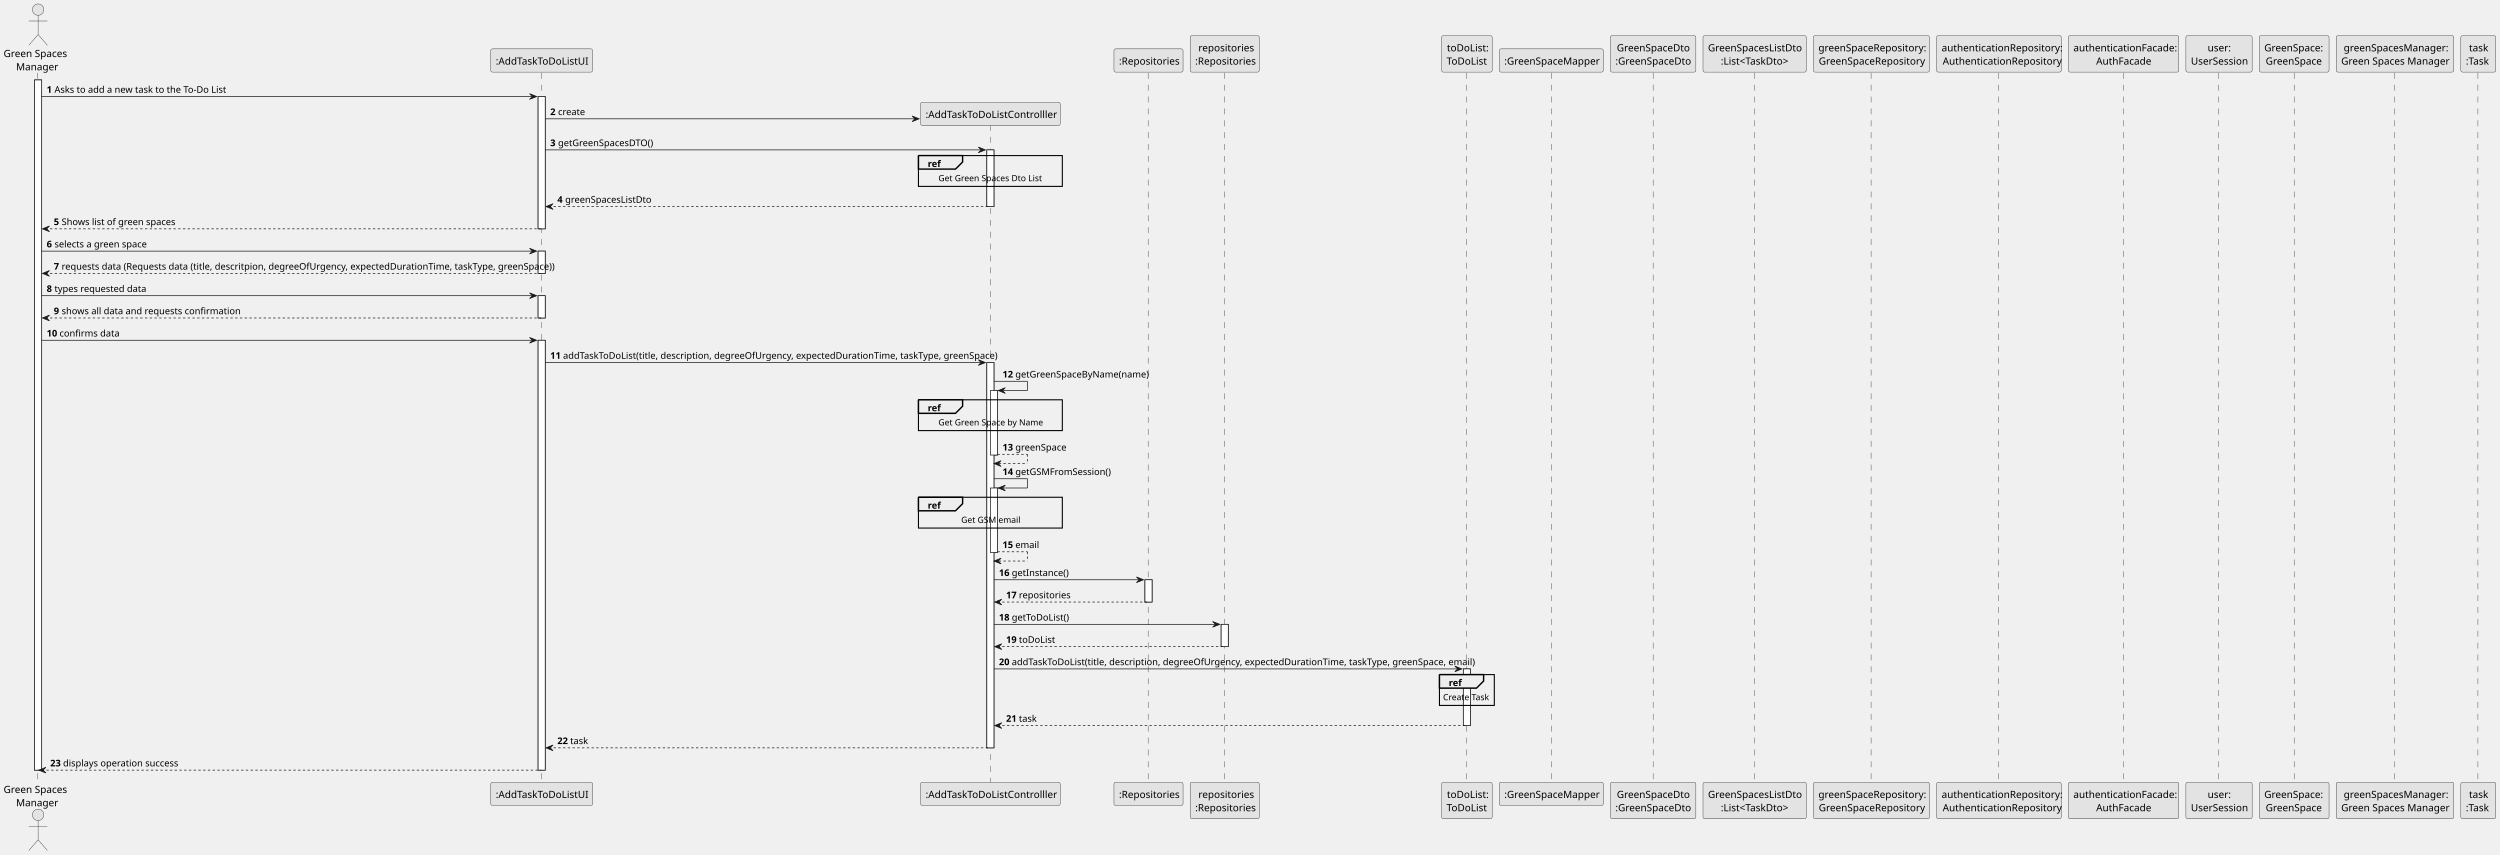
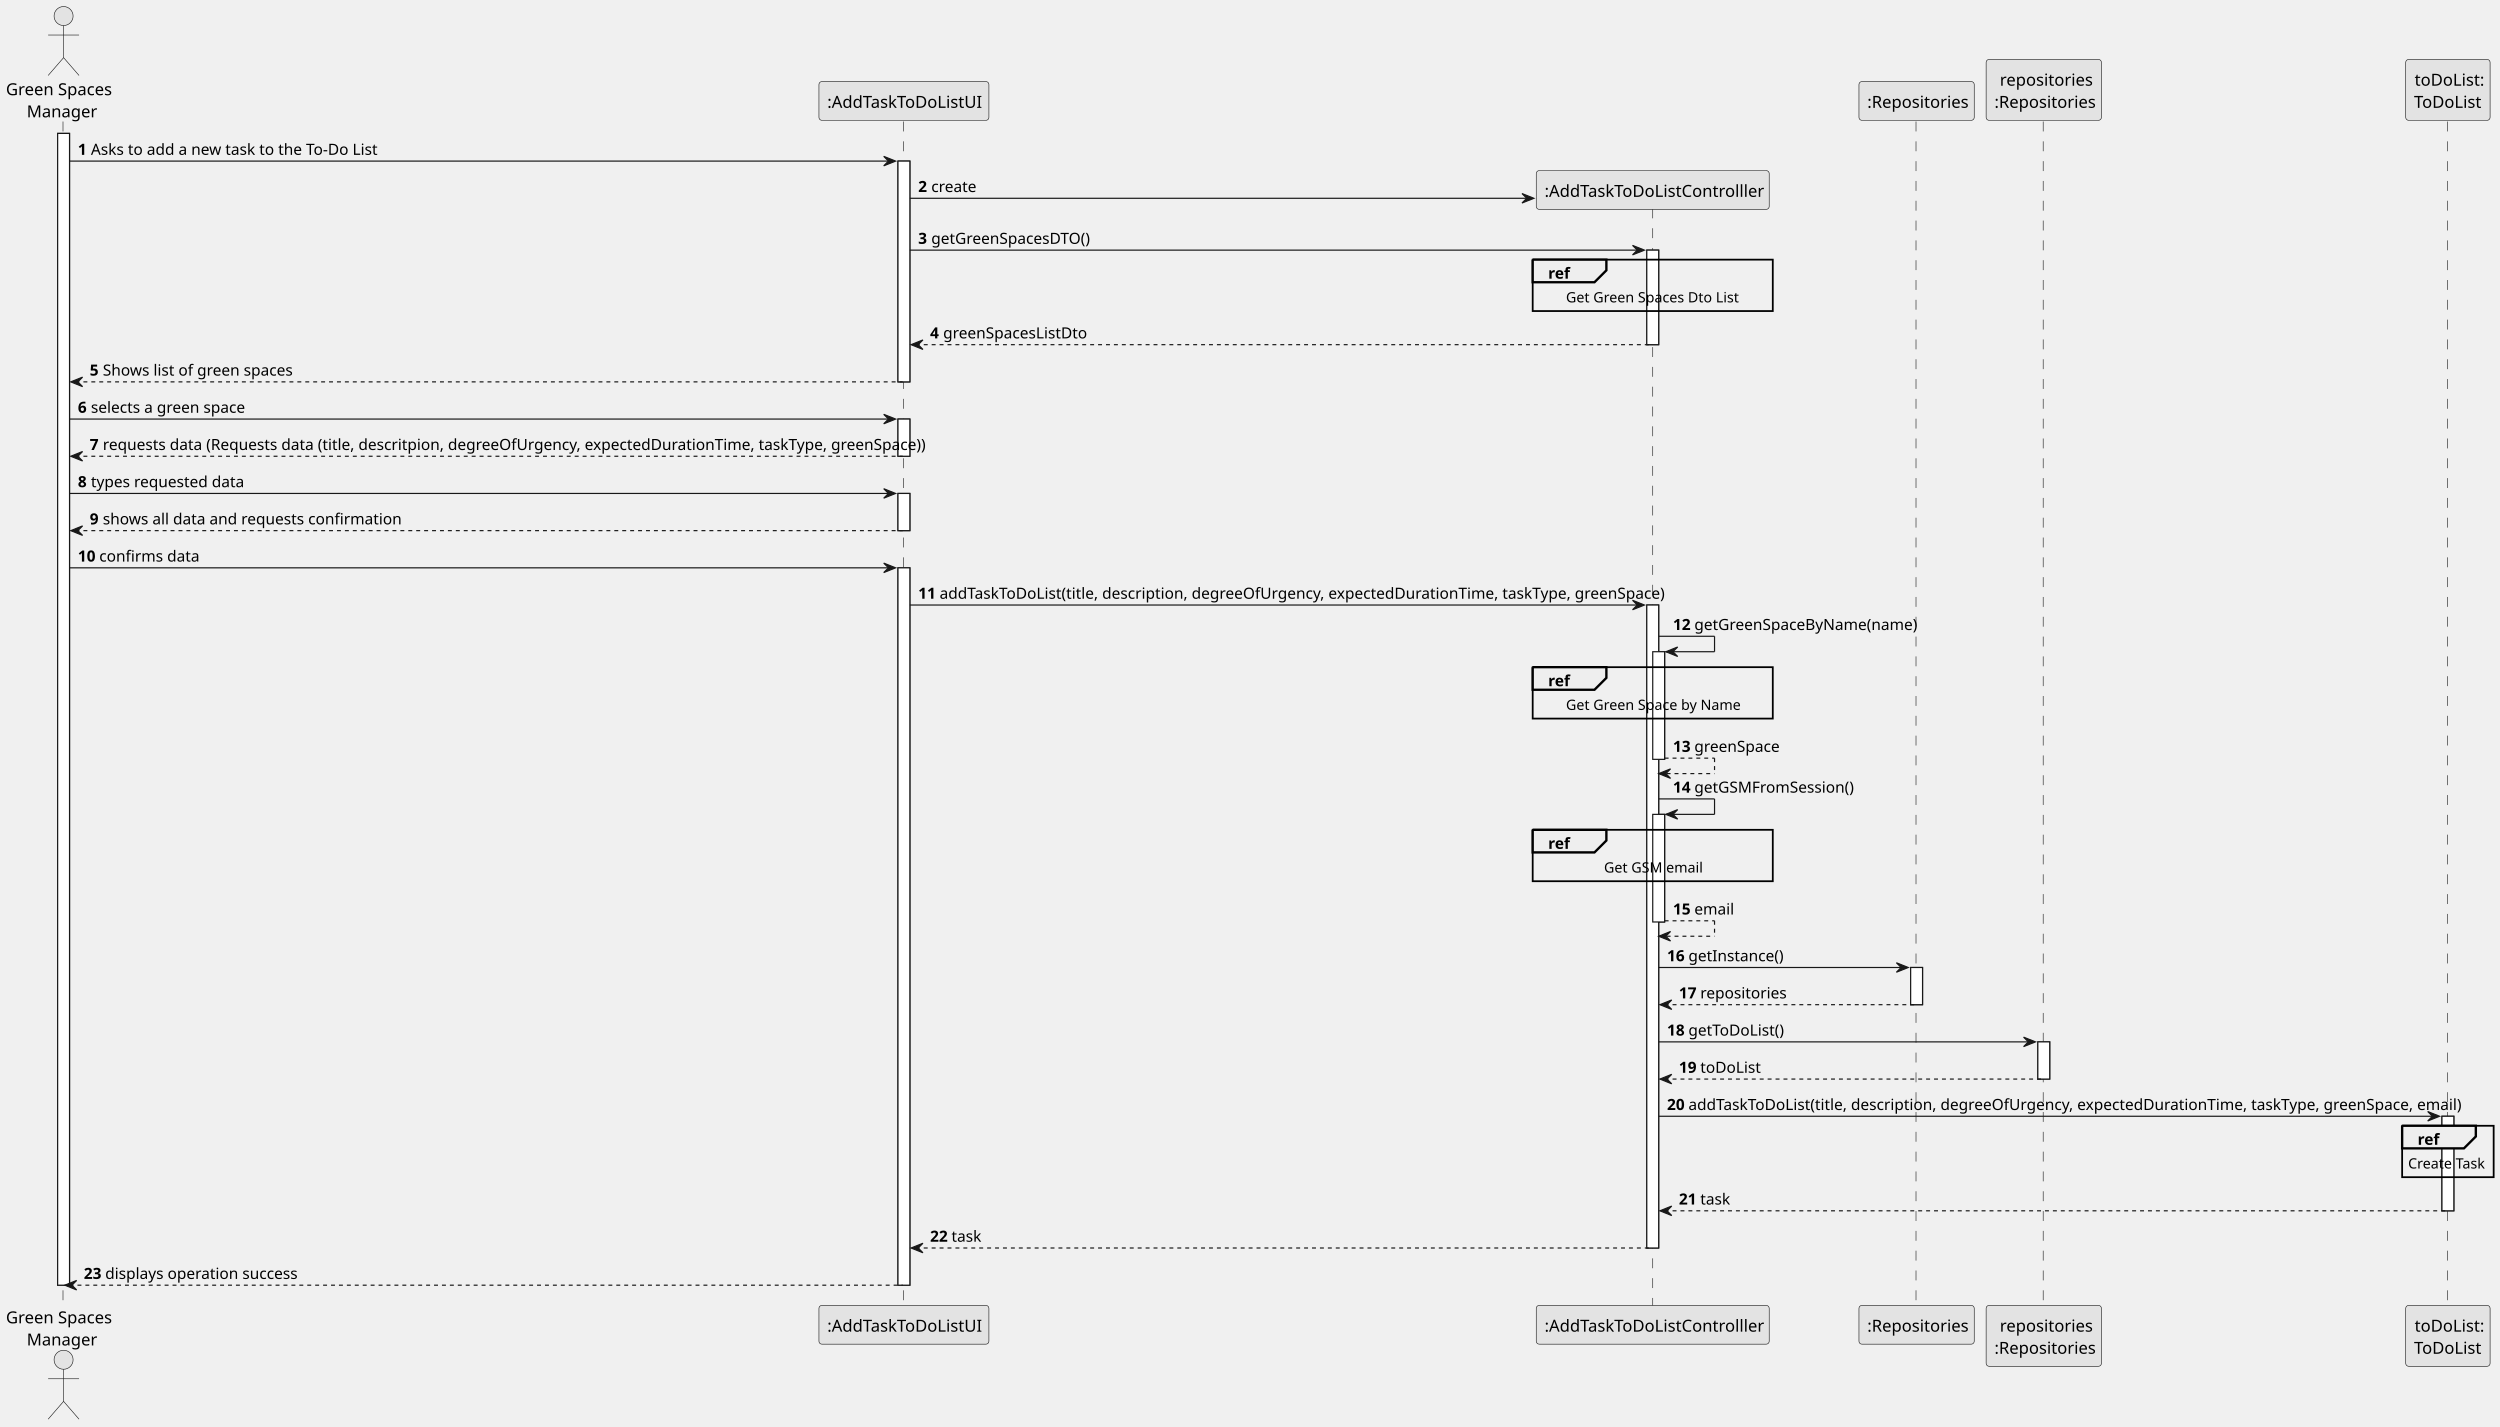
- <svg xmlns="http://www.w3.org/2000/svg" contentStyleType="text/css" height="720.6px" preserveAspectRatio="none" style="width:2106px;height:720px;background:#FFFFFF;" version="1.1" viewBox="0 0 2106 720" width="2106px" zoomAndPan="magnify">
+ <svg xmlns="http://www.w3.org/2000/svg" contentStyleType="text/css" height="720.6px" preserveAspectRatio="none" style="width:1262px;height:720px;background:#FFFFFF;" version="1.1" viewBox="0 0 1262 720" width="1262.4px" zoomAndPan="magnify">
  <defs />
  <g>
    <rect fill="#FFFFFF" height="581.419" style="stroke:#181818;stroke-width:0.6;" width="6" x="29.1" y="67.345" />
    <rect fill="#FFFFFF" height="111.448" style="stroke:#181818;stroke-width:0.6;" width="6" x="453.3" y="81.32" />
    <rect fill="#FFFFFF" height="18.775" style="stroke:#181818;stroke-width:0.6;" width="6" x="453.3" y="211.542" />
    <rect fill="#FFFFFF" height="18.775" style="stroke:#181818;stroke-width:0.6;" width="6" x="453.3" y="249.091" />
    <rect fill="#FFFFFF" height="362.123" style="stroke:#181818;stroke-width:0.6;" width="6" x="453.3" y="286.641" />
    <rect fill="#FFFFFF" height="47.726" style="stroke:#181818;stroke-width:0.6;" width="6" x="831.3" y="126.267" />
    <rect fill="#FFFFFF" height="324.574" style="stroke:#181818;stroke-width:0.6;" width="6" x="831.3" y="305.415" />
    <rect fill="#FFFFFF" height="54.326" style="stroke:#181818;stroke-width:0.6;" width="6" x="834.3" y="328.99" />
    <rect fill="#FFFFFF" height="54.326" style="stroke:#181818;stroke-width:0.6;" width="6" x="834.3" y="411.09" />
    <rect fill="#FFFFFF" height="18.775" style="stroke:#181818;stroke-width:0.6;" width="6" x="964.5" y="488.391" />
    <rect fill="#FFFFFF" height="18.775" style="stroke:#181818;stroke-width:0.6;" width="6" x="1028.7" y="525.94" />
    <rect fill="#FFFFFF" height="47.726" style="stroke:#181818;stroke-width:0.6;" width="6" x="1232.7" y="563.489" />
    <line style="stroke:#181818;stroke-width:0.3;stroke-dasharray:5.0,5.0;" x1="31.8" x2="31.8" y1="61.345" y2="659.564" />
    <line style="stroke:#181818;stroke-width:0.3;stroke-dasharray:5.0,5.0;" x1="456" x2="456" y1="61.345" y2="659.564" />
    <line style="stroke:#181818;stroke-width:0.3;stroke-dasharray:5.0,5.0;" x1="834.3" x2="834.3" y1="105.206" y2="659.564" />
    <line style="stroke:#181818;stroke-width:0.3;stroke-dasharray:5.0,5.0;" x1="967.2" x2="967.2" y1="61.345" y2="659.564" />
    <line style="stroke:#181818;stroke-width:0.3;stroke-dasharray:5.0,5.0;" x1="1031.4" x2="1031.4" y1="61.345" y2="659.564" />
    <line style="stroke:#181818;stroke-width:0.3;stroke-dasharray:5.0,5.0;" x1="1235.4" x2="1235.4" y1="61.345" y2="659.564" />
-     <line style="stroke:#181818;stroke-width:0.3;stroke-dasharray:5.0,5.0;" x1="1306.8" x2="1306.8" y1="61.345" y2="659.564" />
-     <line style="stroke:#181818;stroke-width:0.3;stroke-dasharray:5.0,5.0;" x1="1392.6" x2="1392.6" y1="61.345" y2="659.564" />
-     <line style="stroke:#181818;stroke-width:0.3;stroke-dasharray:5.0,5.0;" x1="1477.8" x2="1477.8" y1="61.345" y2="659.564" />
-     <line style="stroke:#181818;stroke-width:0.3;stroke-dasharray:5.0,5.0;" x1="1576.2" x2="1576.2" y1="61.345" y2="659.564" />
-     <line style="stroke:#181818;stroke-width:0.3;stroke-dasharray:5.0,5.0;" x1="1683.6" x2="1683.6" y1="61.345" y2="659.564" />
-     <line style="stroke:#181818;stroke-width:0.3;stroke-dasharray:5.0,5.0;" x1="1788.6" x2="1788.6" y1="61.345" y2="659.564" />
-     <line style="stroke:#181818;stroke-width:0.3;stroke-dasharray:5.0,5.0;" x1="1869" x2="1869" y1="61.345" y2="659.564" />
-     <line style="stroke:#181818;stroke-width:0.3;stroke-dasharray:5.0,5.0;" x1="1932.6" x2="1932.6" y1="61.345" y2="659.564" />
-     <line style="stroke:#181818;stroke-width:0.3;stroke-dasharray:5.0,5.0;" x1="2017.2" x2="2017.2" y1="61.345" y2="659.564" />
-     <line style="stroke:#181818;stroke-width:0.3;stroke-dasharray:5.0,5.0;" x1="2087.4" x2="2087.4" y1="61.345" y2="659.564" />
    <text fill="#000000" font-family="sans-serif" font-size="8.4" lengthAdjust="spacing" textLength="54.6" x="3" y="48.065">Green Spaces</text>
    <text fill="#000000" font-family="sans-serif" font-size="8.4" lengthAdjust="spacing" textLength="33.6" x="13.5" y="59.237">Manager</text>
    <ellipse cx="32.1" cy="8.1" fill="#E3E3E3" rx="4.8" ry="4.8" style="stroke:#181818;stroke-width:0.3;" />
    <path d="M32.1,12.9 L32.1,29.1 M24.3,17.7 L39.9,17.7 M32.1,29.1 L24.3,38.1 M32.1,29.1 L39.9,38.1 " fill="none" style="stroke:#181818;stroke-width:0.3;" />
    <text fill="#000000" font-family="sans-serif" font-size="8.4" lengthAdjust="spacing" textLength="54.6" x="3" y="668.029">Green Spaces</text>
    <text fill="#000000" font-family="sans-serif" font-size="8.4" lengthAdjust="spacing" textLength="33.6" x="13.5" y="679.201">Manager</text>
    <ellipse cx="32.1" cy="686.409" fill="#E3E3E3" rx="4.8" ry="4.8" style="stroke:#181818;stroke-width:0.3;" />
    <path d="M32.1,691.209 L32.1,707.409 M24.3,696.009 L39.9,696.009 M32.1,707.409 L24.3,716.409 M32.1,707.409 L39.9,716.409 " fill="none" style="stroke:#181818;stroke-width:0.3;" />
    <rect fill="#E3E3E3" height="19.573" rx="1.5" ry="1.5" style="stroke:#181818;stroke-width:0.3;" width="85.8" x="413.4" y="41.173" />
    <text fill="#000000" font-family="sans-serif" font-size="8.4" lengthAdjust="spacing" textLength="77.4" x="417.6" y="54.437">:AddTaskToDoListUI</text>
    <rect fill="#E3E3E3" height="19.573" rx="1.5" ry="1.5" style="stroke:#181818;stroke-width:0.3;" width="85.8" x="413.4" y="658.964" />
    <text fill="#000000" font-family="sans-serif" font-size="8.4" lengthAdjust="spacing" textLength="77.4" x="417.6" y="672.229">:AddTaskToDoListUI</text>
    <rect fill="#E3E3E3" height="19.573" rx="1.5" ry="1.5" style="stroke:#181818;stroke-width:0.3;" width="117.6" x="775.5" y="658.964" />
    <text fill="#000000" font-family="sans-serif" font-size="8.4" lengthAdjust="spacing" textLength="109.2" x="779.7" y="672.229">:AddTaskToDoListControlller</text>
    <rect fill="#E3E3E3" height="19.573" rx="1.5" ry="1.5" style="stroke:#181818;stroke-width:0.3;" width="58.2" x="938.4" y="41.173" />
    <text fill="#000000" font-family="sans-serif" font-size="8.4" lengthAdjust="spacing" textLength="49.8" x="942.6" y="54.437">:Repositories</text>
    <rect fill="#E3E3E3" height="19.573" rx="1.5" ry="1.5" style="stroke:#181818;stroke-width:0.3;" width="58.2" x="938.4" y="658.964" />
    <text fill="#000000" font-family="sans-serif" font-size="8.4" lengthAdjust="spacing" textLength="49.8" x="942.6" y="672.229">:Repositories</text>
    <rect fill="#E3E3E3" height="30.745" rx="1.5" ry="1.5" style="stroke:#181818;stroke-width:0.3;" width="58.2" x="1002.6" y="30" />
    <text fill="#000000" font-family="sans-serif" font-size="8.4" lengthAdjust="spacing" textLength="44.4" x="1009.5" y="43.264">repositories</text>
    <text fill="#000000" font-family="sans-serif" font-size="8.4" lengthAdjust="spacing" textLength="49.8" x="1006.8" y="54.437">:Repositories</text>
    <rect fill="#E3E3E3" height="30.745" rx="1.5" ry="1.5" style="stroke:#181818;stroke-width:0.3;" width="58.2" x="1002.6" y="658.964" />
    <text fill="#000000" font-family="sans-serif" font-size="8.4" lengthAdjust="spacing" textLength="44.4" x="1009.5" y="672.229">repositories</text>
    <text fill="#000000" font-family="sans-serif" font-size="8.4" lengthAdjust="spacing" textLength="49.8" x="1006.8" y="683.401">:Repositories</text>
    <rect fill="#E3E3E3" height="30.745" rx="1.5" ry="1.5" style="stroke:#181818;stroke-width:0.3;" width="42.6" x="1214.4" y="30" />
    <text fill="#000000" font-family="sans-serif" font-size="8.4" lengthAdjust="spacing" textLength="33.6" x="1218.9" y="43.264">toDoList:</text>
    <text fill="#000000" font-family="sans-serif" font-size="8.4" lengthAdjust="spacing" textLength="34.2" x="1218.6" y="54.437">ToDoList</text>
    <rect fill="#E3E3E3" height="30.745" rx="1.5" ry="1.5" style="stroke:#181818;stroke-width:0.3;" width="42.6" x="1214.4" y="658.964" />
    <text fill="#000000" font-family="sans-serif" font-size="8.4" lengthAdjust="spacing" textLength="33.6" x="1218.9" y="672.229">toDoList:</text>
    <text fill="#000000" font-family="sans-serif" font-size="8.4" lengthAdjust="spacing" textLength="34.2" x="1218.6" y="683.401">ToDoList</text>
-     <rect fill="#E3E3E3" height="19.573" rx="1.5" ry="1.5" style="stroke:#181818;stroke-width:0.3;" width="87.6" x="1263" y="41.173" />
-     <text fill="#000000" font-family="sans-serif" font-size="8.4" lengthAdjust="spacing" textLength="79.2" x="1267.2" y="54.437">:GreenSpaceMapper</text>
-     <rect fill="#E3E3E3" height="19.573" rx="1.5" ry="1.5" style="stroke:#181818;stroke-width:0.3;" width="87.6" x="1263" y="658.964" />
-     <text fill="#000000" font-family="sans-serif" font-size="8.4" lengthAdjust="spacing" textLength="79.2" x="1267.2" y="672.229">:GreenSpaceMapper</text>
-     <rect fill="#E3E3E3" height="30.745" rx="1.5" ry="1.5" style="stroke:#181818;stroke-width:0.3;" width="72" x="1356.6" y="30" />
-     <text fill="#000000" font-family="sans-serif" font-size="8.4" lengthAdjust="spacing" textLength="61.2" x="1362" y="43.264">GreenSpaceDto</text>
-     <text fill="#000000" font-family="sans-serif" font-size="8.4" lengthAdjust="spacing" textLength="63.6" x="1360.8" y="54.437">:GreenSpaceDto</text>
-     <rect fill="#E3E3E3" height="30.745" rx="1.5" ry="1.5" style="stroke:#181818;stroke-width:0.3;" width="72" x="1356.6" y="658.964" />
-     <text fill="#000000" font-family="sans-serif" font-size="8.4" lengthAdjust="spacing" textLength="61.2" x="1362" y="672.229">GreenSpaceDto</text>
-     <text fill="#000000" font-family="sans-serif" font-size="8.4" lengthAdjust="spacing" textLength="63.6" x="1360.8" y="683.401">:GreenSpaceDto</text>
-     <rect fill="#E3E3E3" height="30.745" rx="1.5" ry="1.5" style="stroke:#181818;stroke-width:0.3;" width="87" x="1434.6" y="30" />
-     <text fill="#000000" font-family="sans-serif" font-size="8.4" lengthAdjust="spacing" textLength="78.6" x="1438.8" y="43.264">GreenSpacesListDto</text>
-     <text fill="#000000" font-family="sans-serif" font-size="8.4" lengthAdjust="spacing" textLength="57" x="1449.6" y="54.437">:List&lt;TaskDto&gt;</text>
-     <rect fill="#E3E3E3" height="30.745" rx="1.5" ry="1.5" style="stroke:#181818;stroke-width:0.3;" width="87" x="1434.6" y="658.964" />
-     <text fill="#000000" font-family="sans-serif" font-size="8.4" lengthAdjust="spacing" textLength="78.6" x="1438.8" y="672.229">GreenSpacesListDto</text>
-     <text fill="#000000" font-family="sans-serif" font-size="8.4" lengthAdjust="spacing" textLength="57" x="1449.6" y="683.401">:List&lt;TaskDto&gt;</text>
-     <rect fill="#E3E3E3" height="30.745" rx="1.5" ry="1.5" style="stroke:#181818;stroke-width:0.3;" width="97.8" x="1527.6" y="30" />
-     <text fill="#000000" font-family="sans-serif" font-size="8.4" lengthAdjust="spacing" textLength="89.4" x="1531.8" y="43.264">greenSpaceRepository:</text>
-     <text fill="#000000" font-family="sans-serif" font-size="8.4" lengthAdjust="spacing" textLength="88.8" x="1532.1" y="54.437">GreenSpaceRepository</text>
-     <rect fill="#E3E3E3" height="30.745" rx="1.5" ry="1.5" style="stroke:#181818;stroke-width:0.3;" width="97.8" x="1527.6" y="658.964" />
-     <text fill="#000000" font-family="sans-serif" font-size="8.4" lengthAdjust="spacing" textLength="89.4" x="1531.8" y="672.229">greenSpaceRepository:</text>
-     <text fill="#000000" font-family="sans-serif" font-size="8.4" lengthAdjust="spacing" textLength="88.8" x="1532.1" y="683.401">GreenSpaceRepository</text>
-     <rect fill="#E3E3E3" height="30.745" rx="1.5" ry="1.5" style="stroke:#181818;stroke-width:0.3;" width="105" x="1631.4" y="30" />
-     <text fill="#000000" font-family="sans-serif" font-size="8.4" lengthAdjust="spacing" textLength="96.6" x="1635.6" y="43.264">authenticationRepository:</text>
-     <text fill="#000000" font-family="sans-serif" font-size="8.4" lengthAdjust="spacing" textLength="94.8" x="1636.5" y="54.437">AuthenticationRepository</text>
-     <rect fill="#E3E3E3" height="30.745" rx="1.5" ry="1.5" style="stroke:#181818;stroke-width:0.3;" width="105" x="1631.4" y="658.964" />
-     <text fill="#000000" font-family="sans-serif" font-size="8.4" lengthAdjust="spacing" textLength="96.6" x="1635.6" y="672.229">authenticationRepository:</text>
-     <text fill="#000000" font-family="sans-serif" font-size="8.4" lengthAdjust="spacing" textLength="94.8" x="1636.5" y="683.401">AuthenticationRepository</text>
-     <rect fill="#E3E3E3" height="30.745" rx="1.5" ry="1.5" style="stroke:#181818;stroke-width:0.3;" width="93" x="1742.4" y="30" />
-     <text fill="#000000" font-family="sans-serif" font-size="8.4" lengthAdjust="spacing" textLength="84.6" x="1746.6" y="43.264">authenticationFacade:</text>
-     <text fill="#000000" font-family="sans-serif" font-size="8.4" lengthAdjust="spacing" textLength="46.2" x="1765.8" y="54.437">AuthFacade</text>
-     <rect fill="#E3E3E3" height="30.745" rx="1.5" ry="1.5" style="stroke:#181818;stroke-width:0.3;" width="93" x="1742.4" y="658.964" />
-     <text fill="#000000" font-family="sans-serif" font-size="8.4" lengthAdjust="spacing" textLength="84.6" x="1746.6" y="672.229">authenticationFacade:</text>
-     <text fill="#000000" font-family="sans-serif" font-size="8.4" lengthAdjust="spacing" textLength="46.2" x="1765.8" y="683.401">AuthFacade</text>
-     <rect fill="#E3E3E3" height="30.745" rx="1.5" ry="1.5" style="stroke:#181818;stroke-width:0.3;" width="55.8" x="1841.4" y="30" />
-     <text fill="#000000" font-family="sans-serif" font-size="8.4" lengthAdjust="spacing" textLength="19.2" x="1859.7" y="43.264">user:</text>
-     <text fill="#000000" font-family="sans-serif" font-size="8.4" lengthAdjust="spacing" textLength="47.4" x="1845.6" y="54.437">UserSession</text>
-     <rect fill="#E3E3E3" height="30.745" rx="1.5" ry="1.5" style="stroke:#181818;stroke-width:0.3;" width="55.8" x="1841.4" y="658.964" />
-     <text fill="#000000" font-family="sans-serif" font-size="8.4" lengthAdjust="spacing" textLength="19.2" x="1859.7" y="672.229">user:</text>
-     <text fill="#000000" font-family="sans-serif" font-size="8.4" lengthAdjust="spacing" textLength="47.4" x="1845.6" y="683.401">UserSession</text>
-     <rect fill="#E3E3E3" height="30.745" rx="1.5" ry="1.5" style="stroke:#181818;stroke-width:0.3;" width="58.8" x="1903.2" y="30" />
-     <text fill="#000000" font-family="sans-serif" font-size="8.4" lengthAdjust="spacing" textLength="50.4" x="1907.4" y="43.264">GreenSpace:</text>
-     <text fill="#000000" font-family="sans-serif" font-size="8.4" lengthAdjust="spacing" textLength="48" x="1908.6" y="54.437">GreenSpace</text>
-     <rect fill="#E3E3E3" height="30.745" rx="1.5" ry="1.5" style="stroke:#181818;stroke-width:0.3;" width="58.8" x="1903.2" y="658.964" />
-     <text fill="#000000" font-family="sans-serif" font-size="8.4" lengthAdjust="spacing" textLength="50.4" x="1907.4" y="672.229">GreenSpace:</text>
-     <text fill="#000000" font-family="sans-serif" font-size="8.4" lengthAdjust="spacing" textLength="48" x="1908.6" y="683.401">GreenSpace</text>
-     <rect fill="#E3E3E3" height="30.745" rx="1.5" ry="1.5" style="stroke:#181818;stroke-width:0.3;" width="99" x="1968" y="30" />
-     <text fill="#000000" font-family="sans-serif" font-size="8.4" lengthAdjust="spacing" textLength="86.4" x="1974.3" y="43.264">greenSpacesManager:</text>
-     <text fill="#000000" font-family="sans-serif" font-size="8.4" lengthAdjust="spacing" textLength="90.6" x="1972.2" y="54.437">Green Spaces Manager</text>
-     <rect fill="#E3E3E3" height="30.745" rx="1.5" ry="1.5" style="stroke:#181818;stroke-width:0.3;" width="99" x="1968" y="658.964" />
-     <text fill="#000000" font-family="sans-serif" font-size="8.4" lengthAdjust="spacing" textLength="86.4" x="1974.3" y="672.229">greenSpacesManager:</text>
-     <text fill="#000000" font-family="sans-serif" font-size="8.4" lengthAdjust="spacing" textLength="90.6" x="1972.2" y="683.401">Green Spaces Manager</text>
-     <rect fill="#E3E3E3" height="30.745" rx="1.5" ry="1.5" style="stroke:#181818;stroke-width:0.3;" width="29.4" x="2073" y="30" />
-     <text fill="#000000" font-family="sans-serif" font-size="8.4" lengthAdjust="spacing" textLength="15.6" x="2079.9" y="43.264">task</text>
-     <text fill="#000000" font-family="sans-serif" font-size="8.4" lengthAdjust="spacing" textLength="21" x="2077.2" y="54.437">:Task</text>
-     <rect fill="#E3E3E3" height="30.745" rx="1.5" ry="1.5" style="stroke:#181818;stroke-width:0.3;" width="29.4" x="2073" y="658.964" />
-     <text fill="#000000" font-family="sans-serif" font-size="8.4" lengthAdjust="spacing" textLength="15.6" x="2079.9" y="672.229">task</text>
-     <text fill="#000000" font-family="sans-serif" font-size="8.4" lengthAdjust="spacing" textLength="21" x="2077.2" y="683.401">:Task</text>
    <rect fill="#FFFFFF" height="581.419" style="stroke:#181818;stroke-width:0.6;" width="6" x="29.1" y="67.345" />
    <rect fill="#FFFFFF" height="111.448" style="stroke:#181818;stroke-width:0.6;" width="6" x="453.3" y="81.32" />
    <rect fill="#FFFFFF" height="18.775" style="stroke:#181818;stroke-width:0.6;" width="6" x="453.3" y="211.542" />
    <rect fill="#FFFFFF" height="18.775" style="stroke:#181818;stroke-width:0.6;" width="6" x="453.3" y="249.091" />
    <rect fill="#FFFFFF" height="362.123" style="stroke:#181818;stroke-width:0.6;" width="6" x="453.3" y="286.641" />
    <rect fill="#FFFFFF" height="47.726" style="stroke:#181818;stroke-width:0.6;" width="6" x="831.3" y="126.267" />
    <rect fill="#FFFFFF" height="324.574" style="stroke:#181818;stroke-width:0.6;" width="6" x="831.3" y="305.415" />
    <rect fill="#FFFFFF" height="54.326" style="stroke:#181818;stroke-width:0.6;" width="6" x="834.3" y="328.99" />
    <rect fill="#FFFFFF" height="54.326" style="stroke:#181818;stroke-width:0.6;" width="6" x="834.3" y="411.09" />
    <rect fill="#FFFFFF" height="18.775" style="stroke:#181818;stroke-width:0.6;" width="6" x="964.5" y="488.391" />
    <rect fill="#FFFFFF" height="18.775" style="stroke:#181818;stroke-width:0.6;" width="6" x="1028.7" y="525.94" />
    <rect fill="#FFFFFF" height="47.726" style="stroke:#181818;stroke-width:0.6;" width="6" x="1232.7" y="563.489" />
    <polygon fill="#181818" points="446.1,78.92,452.1,81.32,446.1,83.72,448.5,81.32" style="stroke:#181818;stroke-width:0.6;" />
    <line style="stroke:#181818;stroke-width:0.6;" x1="35.1" x2="449.7" y1="81.32" y2="81.32" />
    <text fill="#000000" font-family="sans-serif" font-size="7.8" font-weight="bold" lengthAdjust="spacing" textLength="4.2" x="39.3" y="78.162">1</text>
    <text fill="#000000" font-family="sans-serif" font-size="7.8" lengthAdjust="spacing" textLength="142.2" x="45.9" y="78.162">Asks to add a new task to the To-Do List</text>
    <polygon fill="#181818" points="768.3,97.695,774.3,100.094,768.3,102.495,770.7,100.094" style="stroke:#181818;stroke-width:0.6;" />
    <line style="stroke:#181818;stroke-width:0.6;" x1="459.3" x2="771.9" y1="100.094" y2="100.094" />
    <text fill="#000000" font-family="sans-serif" font-size="7.8" font-weight="bold" lengthAdjust="spacing" textLength="4.2" x="463.5" y="96.937">2</text>
    <text fill="#000000" font-family="sans-serif" font-size="7.8" lengthAdjust="spacing" textLength="21.6" x="470.1" y="96.937">create</text>
    <rect fill="#E3E3E3" height="19.573" rx="1.5" ry="1.5" style="stroke:#181818;stroke-width:0.3;" width="117.6" x="775.5" y="86.12" />
    <text fill="#000000" font-family="sans-serif" font-size="8.4" lengthAdjust="spacing" textLength="109.2" x="779.7" y="99.384">:AddTaskToDoListControlller</text>
    <polygon fill="#181818" points="824.1,123.867,830.1,126.267,824.1,128.667,826.5,126.267" style="stroke:#181818;stroke-width:0.6;" />
    <line style="stroke:#181818;stroke-width:0.6;" x1="459.3" x2="827.7" y1="126.267" y2="126.267" />
    <text fill="#000000" font-family="sans-serif" font-size="7.8" font-weight="bold" lengthAdjust="spacing" textLength="4.2" x="463.5" y="123.11">3</text>
    <text fill="#000000" font-family="sans-serif" font-size="7.8" lengthAdjust="spacing" textLength="78.6" x="470.1" y="123.11">getGreenSpacesDTO()</text>
    <rect fill="none" height="25.951" style="stroke:#000000;stroke-width:0.9;" width="121.2" x="773.7" y="131.067" />
    <path d="M773.7,131.067 L810.9,131.067 L810.9,136.467 L804.9,142.467 L773.7,142.467 L773.7,131.067 " fill="#EEEEEE" style="stroke:#000000;stroke-width:1.2;" />
    <text fill="#000000" font-family="sans-serif" font-size="7.8" font-weight="bold" lengthAdjust="spacing" textLength="10.2" x="781.5" y="140.684">ref</text>
    <text fill="#000000" font-family="sans-serif" font-size="7.2" lengthAdjust="spacing" textLength="87.6" x="790.5" y="152.637">Get Green Spaces Dto List</text>
    <polygon fill="#181818" points="465.9,171.593,459.9,173.993,465.9,176.393,463.5,173.993" style="stroke:#181818;stroke-width:0.6;" />
    <line style="stroke:#181818;stroke-width:0.6;stroke-dasharray:2.0,2.0;" x1="462.3" x2="833.7" y1="173.993" y2="173.993" />
    <text fill="#000000" font-family="sans-serif" font-size="7.8" font-weight="bold" lengthAdjust="spacing" textLength="4.2" x="469.5" y="170.835">4</text>
    <text fill="#000000" font-family="sans-serif" font-size="7.8" lengthAdjust="spacing" textLength="70.2" x="476.1" y="170.835">greenSpacesListDto</text>
    <polygon fill="#181818" points="41.7,190.368,35.7,192.768,41.7,195.168,39.3,192.768" style="stroke:#181818;stroke-width:0.6;" />
    <line style="stroke:#181818;stroke-width:0.6;stroke-dasharray:2.0,2.0;" x1="38.1" x2="455.7" y1="192.768" y2="192.768" />
    <text fill="#000000" font-family="sans-serif" font-size="7.8" font-weight="bold" lengthAdjust="spacing" textLength="4.2" x="45.3" y="189.61">5</text>
    <text fill="#000000" font-family="sans-serif" font-size="7.8" lengthAdjust="spacing" textLength="93.6" x="51.9" y="189.61">Shows list of green spaces</text>
    <polygon fill="#181818" points="446.1,209.142,452.1,211.542,446.1,213.942,448.5,211.542" style="stroke:#181818;stroke-width:0.6;" />
    <line style="stroke:#181818;stroke-width:0.6;" x1="35.1" x2="449.7" y1="211.542" y2="211.542" />
    <text fill="#000000" font-family="sans-serif" font-size="7.8" font-weight="bold" lengthAdjust="spacing" textLength="4.2" x="39.3" y="208.385">6</text>
    <text fill="#000000" font-family="sans-serif" font-size="7.8" lengthAdjust="spacing" textLength="76.8" x="45.9" y="208.385">selects a green space</text>
    <polygon fill="#181818" points="41.7,227.917,35.7,230.317,41.7,232.717,39.3,230.317" style="stroke:#181818;stroke-width:0.6;" />
    <line style="stroke:#181818;stroke-width:0.6;stroke-dasharray:2.0,2.0;" x1="38.1" x2="455.7" y1="230.317" y2="230.317" />
    <text fill="#000000" font-family="sans-serif" font-size="7.8" font-weight="bold" lengthAdjust="spacing" textLength="4.2" x="45.3" y="227.159">7</text>
    <text fill="#000000" font-family="sans-serif" font-size="7.8" lengthAdjust="spacing" textLength="397.2" x="51.9" y="227.159">requests data (Requests data (title, descritpion, degreeOfUrgency, expectedDurationTime, taskType, greenSpace))</text>
    <polygon fill="#181818" points="446.1,246.691,452.1,249.091,446.1,251.491,448.5,249.091" style="stroke:#181818;stroke-width:0.6;" />
    <line style="stroke:#181818;stroke-width:0.6;" x1="35.1" x2="449.7" y1="249.091" y2="249.091" />
    <text fill="#000000" font-family="sans-serif" font-size="7.8" font-weight="bold" lengthAdjust="spacing" textLength="4.2" x="39.3" y="245.934">8</text>
    <text fill="#000000" font-family="sans-serif" font-size="7.8" lengthAdjust="spacing" textLength="73.2" x="45.9" y="245.934">types requested data</text>
    <polygon fill="#181818" points="41.7,265.466,35.7,267.866,41.7,270.266,39.3,267.866" style="stroke:#181818;stroke-width:0.6;" />
    <line style="stroke:#181818;stroke-width:0.6;stroke-dasharray:2.0,2.0;" x1="38.1" x2="455.7" y1="267.866" y2="267.866" />
    <text fill="#000000" font-family="sans-serif" font-size="7.8" font-weight="bold" lengthAdjust="spacing" textLength="4.2" x="45.3" y="264.708">9</text>
    <text fill="#000000" font-family="sans-serif" font-size="7.8" lengthAdjust="spacing" textLength="141.6" x="51.9" y="264.708">shows all data and requests confirmation</text>
    <polygon fill="#181818" points="446.1,284.241,452.1,286.641,446.1,289.041,448.5,286.641" style="stroke:#181818;stroke-width:0.6;" />
    <line style="stroke:#181818;stroke-width:0.6;" x1="35.1" x2="449.7" y1="286.641" y2="286.641" />
    <text fill="#000000" font-family="sans-serif" font-size="7.8" font-weight="bold" lengthAdjust="spacing" textLength="8.4" x="39.3" y="283.483">10</text>
    <text fill="#000000" font-family="sans-serif" font-size="7.8" lengthAdjust="spacing" textLength="46.8" x="50.1" y="283.483">confirms data</text>
    <polygon fill="#181818" points="824.1,303.015,830.1,305.415,824.1,307.815,826.5,305.415" style="stroke:#181818;stroke-width:0.6;" />
    <line style="stroke:#181818;stroke-width:0.6;" x1="459.3" x2="827.7" y1="305.415" y2="305.415" />
    <text fill="#000000" font-family="sans-serif" font-size="7.8" font-weight="bold" lengthAdjust="spacing" textLength="8.4" x="463.5" y="302.258">11</text>
    <text fill="#000000" font-family="sans-serif" font-size="7.8" lengthAdjust="spacing" textLength="349.8" x="474.3" y="302.258">addTaskToDoList(title, description, degreeOfUrgency, expectedDurationTime, taskType, greenSpace)</text>
    <line style="stroke:#181818;stroke-width:0.6;" x1="837.3" x2="865.5" y1="321.19" y2="321.19" />
    <line style="stroke:#181818;stroke-width:0.6;" x1="865.5" x2="865.5" y1="321.19" y2="328.99" />
    <line style="stroke:#181818;stroke-width:0.6;" x1="840.9" x2="865.5" y1="328.99" y2="328.99" />
    <polygon fill="#181818" points="846.9,326.59,840.9,328.99,846.9,331.39,844.5,328.99" style="stroke:#181818;stroke-width:0.6;" />
    <text fill="#000000" font-family="sans-serif" font-size="7.8" font-weight="bold" lengthAdjust="spacing" textLength="8.4" x="844.5" y="318.032">12</text>
    <text fill="#000000" font-family="sans-serif" font-size="7.8" lengthAdjust="spacing" textLength="108" x="855.3" y="318.032">getGreenSpaceByName(name)</text>
    <rect fill="none" height="25.951" style="stroke:#000000;stroke-width:0.9;" width="121.2" x="773.7" y="336.79" />
    <path d="M773.7,336.79 L810.9,336.79 L810.9,342.19 L804.9,348.19 L773.7,348.19 L773.7,336.79 " fill="#EEEEEE" style="stroke:#000000;stroke-width:1.2;" />
    <text fill="#000000" font-family="sans-serif" font-size="7.8" font-weight="bold" lengthAdjust="spacing" textLength="10.2" x="781.5" y="346.407">ref</text>
    <text fill="#000000" font-family="sans-serif" font-size="7.2" lengthAdjust="spacing" textLength="87.6" x="790.5" y="358.359">Get Green Space by Name</text>
    <line style="stroke:#181818;stroke-width:0.6;stroke-dasharray:2.0,2.0;" x1="840.3" x2="865.5" y1="382.716" y2="382.716" />
    <line style="stroke:#181818;stroke-width:0.6;stroke-dasharray:2.0,2.0;" x1="865.5" x2="865.5" y1="382.716" y2="390.516" />
    <line style="stroke:#181818;stroke-width:0.6;stroke-dasharray:2.0,2.0;" x1="837.3" x2="865.5" y1="390.516" y2="390.516" />
    <polygon fill="#181818" points="843.3,388.116,837.3,390.516,843.3,392.916,840.9,390.516" style="stroke:#181818;stroke-width:0.6;" />
    <text fill="#000000" font-family="sans-serif" font-size="7.8" font-weight="bold" lengthAdjust="spacing" textLength="8.4" x="844.5" y="379.558">13</text>
    <text fill="#000000" font-family="sans-serif" font-size="7.8" lengthAdjust="spacing" textLength="41.4" x="855.3" y="379.558">greenSpace</text>
    <line style="stroke:#181818;stroke-width:0.6;" x1="837.3" x2="865.5" y1="403.29" y2="403.29" />
    <line style="stroke:#181818;stroke-width:0.6;" x1="865.5" x2="865.5" y1="403.29" y2="411.09" />
    <line style="stroke:#181818;stroke-width:0.6;" x1="840.9" x2="865.5" y1="411.09" y2="411.09" />
    <polygon fill="#181818" points="846.9,408.69,840.9,411.09,846.9,413.49,844.5,411.09" style="stroke:#181818;stroke-width:0.6;" />
    <text fill="#000000" font-family="sans-serif" font-size="7.8" font-weight="bold" lengthAdjust="spacing" textLength="8.4" x="844.5" y="400.133">14</text>
    <text fill="#000000" font-family="sans-serif" font-size="7.8" lengthAdjust="spacing" textLength="79.8" x="855.3" y="400.133">getGSMFromSession()</text>
    <rect fill="none" height="25.951" style="stroke:#000000;stroke-width:0.9;" width="121.2" x="773.7" y="418.89" />
    <path d="M773.7,418.89 L810.9,418.89 L810.9,424.29 L804.9,430.29 L773.7,430.29 L773.7,418.89 " fill="#EEEEEE" style="stroke:#000000;stroke-width:1.2;" />
    <text fill="#000000" font-family="sans-serif" font-size="7.8" font-weight="bold" lengthAdjust="spacing" textLength="10.2" x="781.5" y="428.507">ref</text>
    <text fill="#000000" font-family="sans-serif" font-size="7.2" lengthAdjust="spacing" textLength="49.2" x="809.7" y="440.46">Get GSM email</text>
    <line style="stroke:#181818;stroke-width:0.6;stroke-dasharray:2.0,2.0;" x1="840.3" x2="865.5" y1="464.816" y2="464.816" />
    <line style="stroke:#181818;stroke-width:0.6;stroke-dasharray:2.0,2.0;" x1="865.5" x2="865.5" y1="464.816" y2="472.616" />
    <line style="stroke:#181818;stroke-width:0.6;stroke-dasharray:2.0,2.0;" x1="837.3" x2="865.5" y1="472.616" y2="472.616" />
    <polygon fill="#181818" points="843.3,470.216,837.3,472.616,843.3,475.016,840.9,472.616" style="stroke:#181818;stroke-width:0.6;" />
    <text fill="#000000" font-family="sans-serif" font-size="7.8" font-weight="bold" lengthAdjust="spacing" textLength="8.4" x="844.5" y="461.658">15</text>
    <text fill="#000000" font-family="sans-serif" font-size="7.8" lengthAdjust="spacing" textLength="18.6" x="855.3" y="461.658">email</text>
    <polygon fill="#181818" points="957.3,485.991,963.3,488.391,957.3,490.791,959.7,488.391" style="stroke:#181818;stroke-width:0.6;" />
    <line style="stroke:#181818;stroke-width:0.6;" x1="837.3" x2="960.9" y1="488.391" y2="488.391" />
    <text fill="#000000" font-family="sans-serif" font-size="7.8" font-weight="bold" lengthAdjust="spacing" textLength="8.4" x="841.5" y="485.233">16</text>
    <text fill="#000000" font-family="sans-serif" font-size="7.8" lengthAdjust="spacing" textLength="45" x="852.3" y="485.233">getInstance()</text>
    <polygon fill="#181818" points="843.9,504.765,837.9,507.165,843.9,509.565,841.5,507.165" style="stroke:#181818;stroke-width:0.6;" />
    <line style="stroke:#181818;stroke-width:0.6;stroke-dasharray:2.0,2.0;" x1="840.3" x2="966.9" y1="507.165" y2="507.165" />
    <text fill="#000000" font-family="sans-serif" font-size="7.8" font-weight="bold" lengthAdjust="spacing" textLength="8.4" x="847.5" y="504.008">17</text>
    <text fill="#000000" font-family="sans-serif" font-size="7.8" lengthAdjust="spacing" textLength="40.2" x="858.3" y="504.008">repositories</text>
    <polygon fill="#181818" points="1021.5,523.54,1027.5,525.94,1021.5,528.34,1023.9,525.94" style="stroke:#181818;stroke-width:0.6;" />
    <line style="stroke:#181818;stroke-width:0.6;" x1="837.3" x2="1025.1" y1="525.94" y2="525.94" />
    <text fill="#000000" font-family="sans-serif" font-size="7.8" font-weight="bold" lengthAdjust="spacing" textLength="8.4" x="841.5" y="522.782">18</text>
    <text fill="#000000" font-family="sans-serif" font-size="7.8" lengthAdjust="spacing" textLength="46.2" x="852.3" y="522.782">getToDoList()</text>
    <polygon fill="#181818" points="843.9,542.314,837.9,544.715,843.9,547.115,841.5,544.715" style="stroke:#181818;stroke-width:0.6;" />
    <line style="stroke:#181818;stroke-width:0.6;stroke-dasharray:2.0,2.0;" x1="840.3" x2="1031.1" y1="544.715" y2="544.715" />
    <text fill="#000000" font-family="sans-serif" font-size="7.8" font-weight="bold" lengthAdjust="spacing" textLength="8.4" x="847.5" y="541.557">19</text>
    <text fill="#000000" font-family="sans-serif" font-size="7.8" lengthAdjust="spacing" textLength="28.8" x="858.3" y="541.557">toDoList</text>
    <polygon fill="#181818" points="1225.5,561.089,1231.5,563.489,1225.5,565.889,1227.9,563.489" style="stroke:#181818;stroke-width:0.6;" />
    <line style="stroke:#181818;stroke-width:0.6;" x1="837.3" x2="1229.1" y1="563.489" y2="563.489" />
    <text fill="#000000" font-family="sans-serif" font-size="7.8" font-weight="bold" lengthAdjust="spacing" textLength="8.4" x="841.5" y="560.331">20</text>
    <text fill="#000000" font-family="sans-serif" font-size="7.8" lengthAdjust="spacing" textLength="373.2" x="852.3" y="560.331">addTaskToDoList(title, description, degreeOfUrgency, expectedDurationTime, taskType, greenSpace, email)</text>
    <rect fill="none" height="25.951" style="stroke:#000000;stroke-width:0.9;" width="46.2" x="1212.6" y="568.289" />
    <path d="M1212.6,568.289 L1249.8,568.289 L1249.8,573.689 L1243.8,579.689 L1212.6,579.689 L1212.6,568.289 " fill="#EEEEEE" style="stroke:#000000;stroke-width:1.2;" />
    <text fill="#000000" font-family="sans-serif" font-size="7.8" font-weight="bold" lengthAdjust="spacing" textLength="10.2" x="1220.4" y="577.906">ref</text>
    <text fill="#000000" font-family="sans-serif" font-size="7.2" lengthAdjust="spacing" textLength="40.2" x="1215.6" y="589.859">Create Task</text>
    <polygon fill="#181818" points="843.9,608.815,837.9,611.215,843.9,613.615,841.5,611.215" style="stroke:#181818;stroke-width:0.6;" />
    <line style="stroke:#181818;stroke-width:0.6;stroke-dasharray:2.0,2.0;" x1="840.3" x2="1235.1" y1="611.215" y2="611.215" />
    <text fill="#000000" font-family="sans-serif" font-size="7.8" font-weight="bold" lengthAdjust="spacing" textLength="8.4" x="847.5" y="608.057">21</text>
    <text fill="#000000" font-family="sans-serif" font-size="7.8" lengthAdjust="spacing" textLength="15" x="858.3" y="608.057">task</text>
    <polygon fill="#181818" points="465.9,627.59,459.9,629.99,465.9,632.389,463.5,629.99" style="stroke:#181818;stroke-width:0.6;" />
    <line style="stroke:#181818;stroke-width:0.6;stroke-dasharray:2.0,2.0;" x1="462.3" x2="833.7" y1="629.99" y2="629.99" />
    <text fill="#000000" font-family="sans-serif" font-size="7.8" font-weight="bold" lengthAdjust="spacing" textLength="8.4" x="469.5" y="626.832">22</text>
    <text fill="#000000" font-family="sans-serif" font-size="7.8" lengthAdjust="spacing" textLength="15" x="480.3" y="626.832">task</text>
    <polygon fill="#181818" points="38.7,646.364,32.7,648.764,38.7,651.164,36.3,648.764" style="stroke:#181818;stroke-width:0.6;" />
    <line style="stroke:#181818;stroke-width:0.6;stroke-dasharray:2.0,2.0;" x1="35.1" x2="455.7" y1="648.764" y2="648.764" />
    <text fill="#000000" font-family="sans-serif" font-size="7.8" font-weight="bold" lengthAdjust="spacing" textLength="8.4" x="42.3" y="645.606">23</text>
    <text fill="#000000" font-family="sans-serif" font-size="7.8" lengthAdjust="spacing" textLength="94.8" x="53.1" y="645.606">displays operation success</text>
  </g>
</svg>
